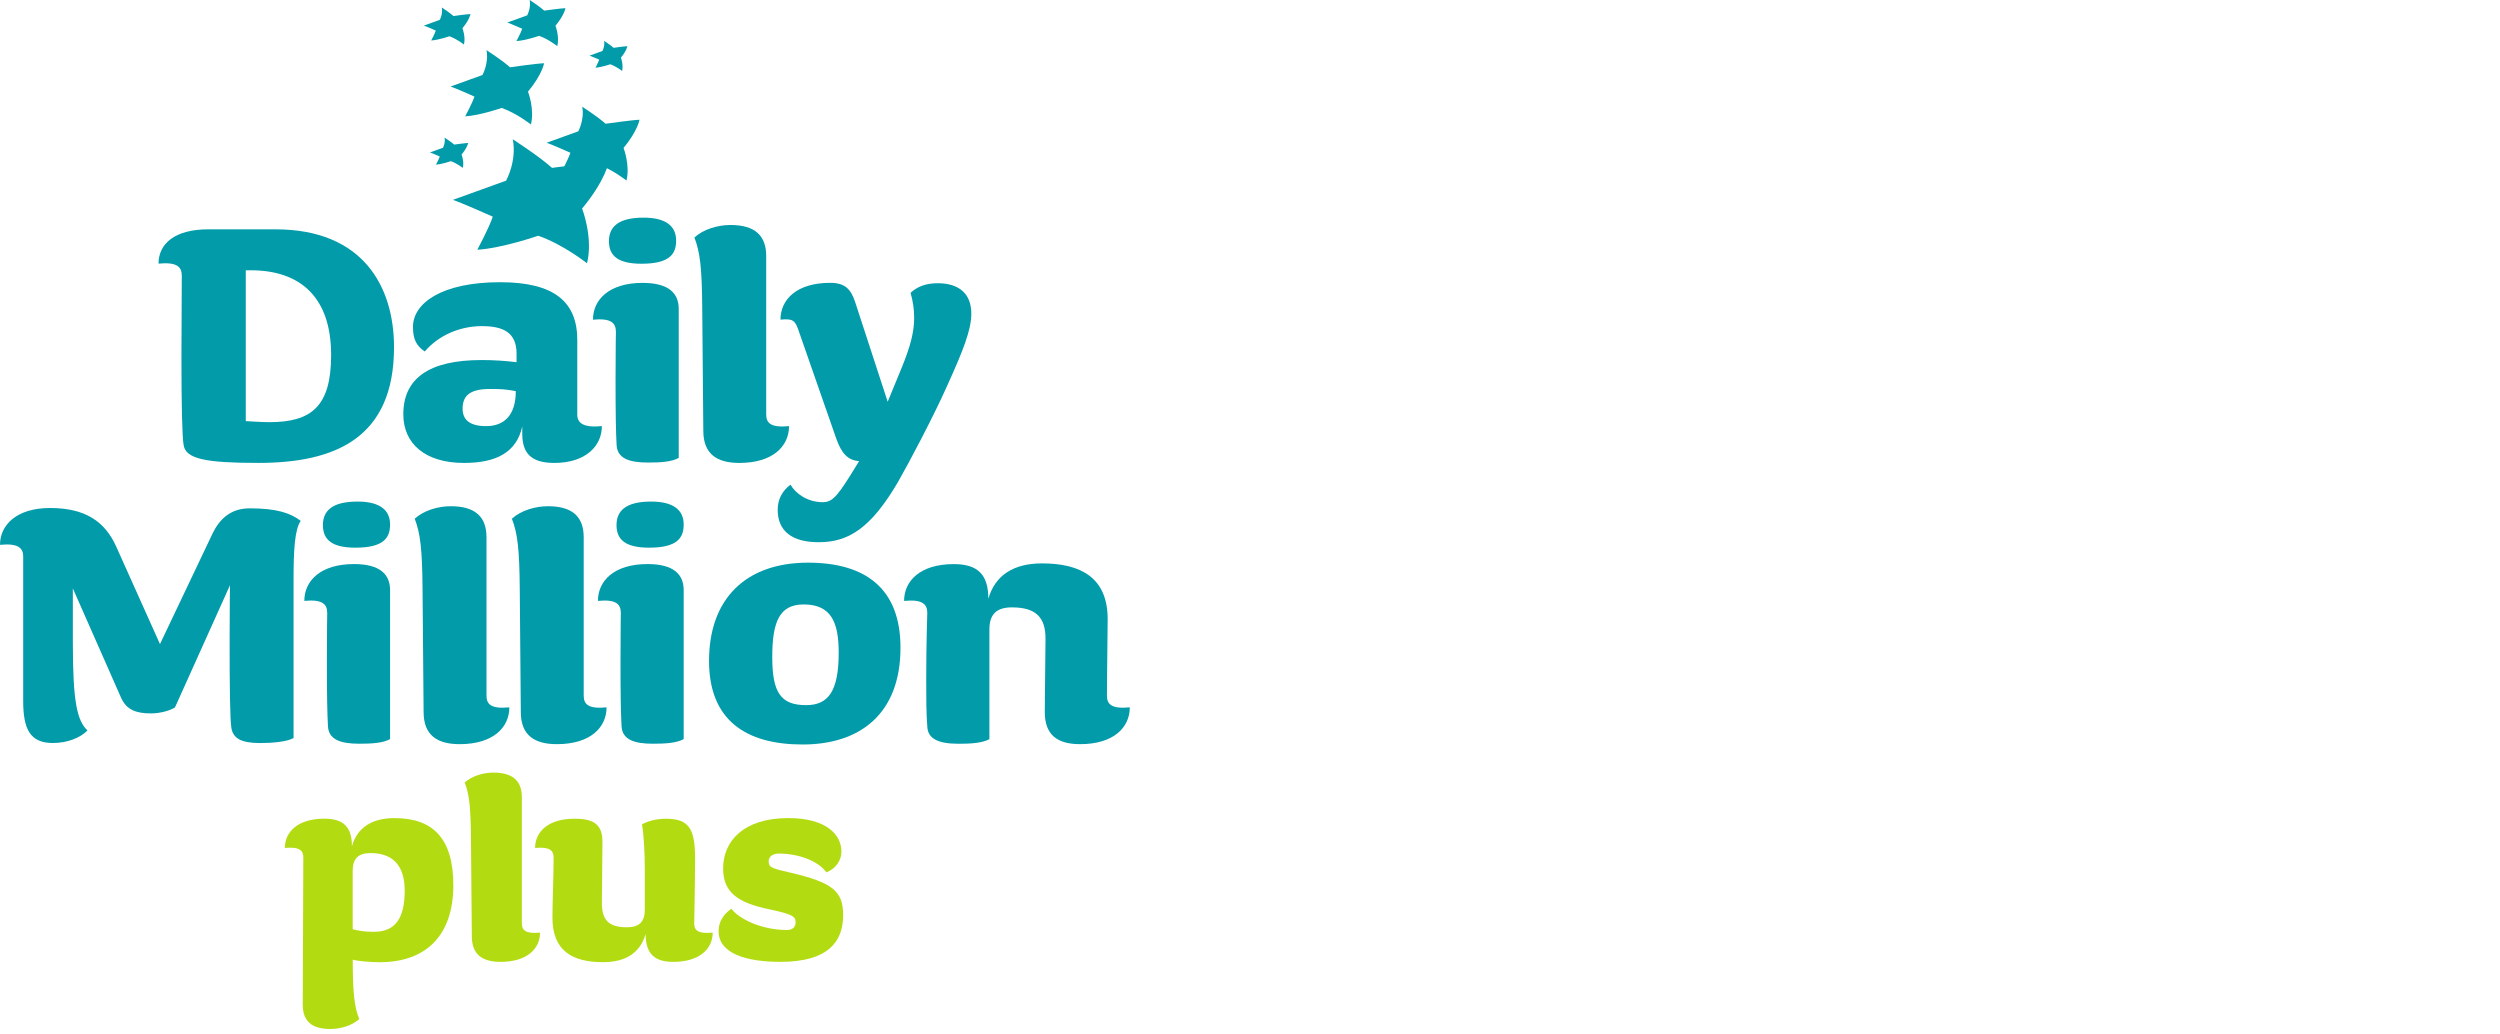
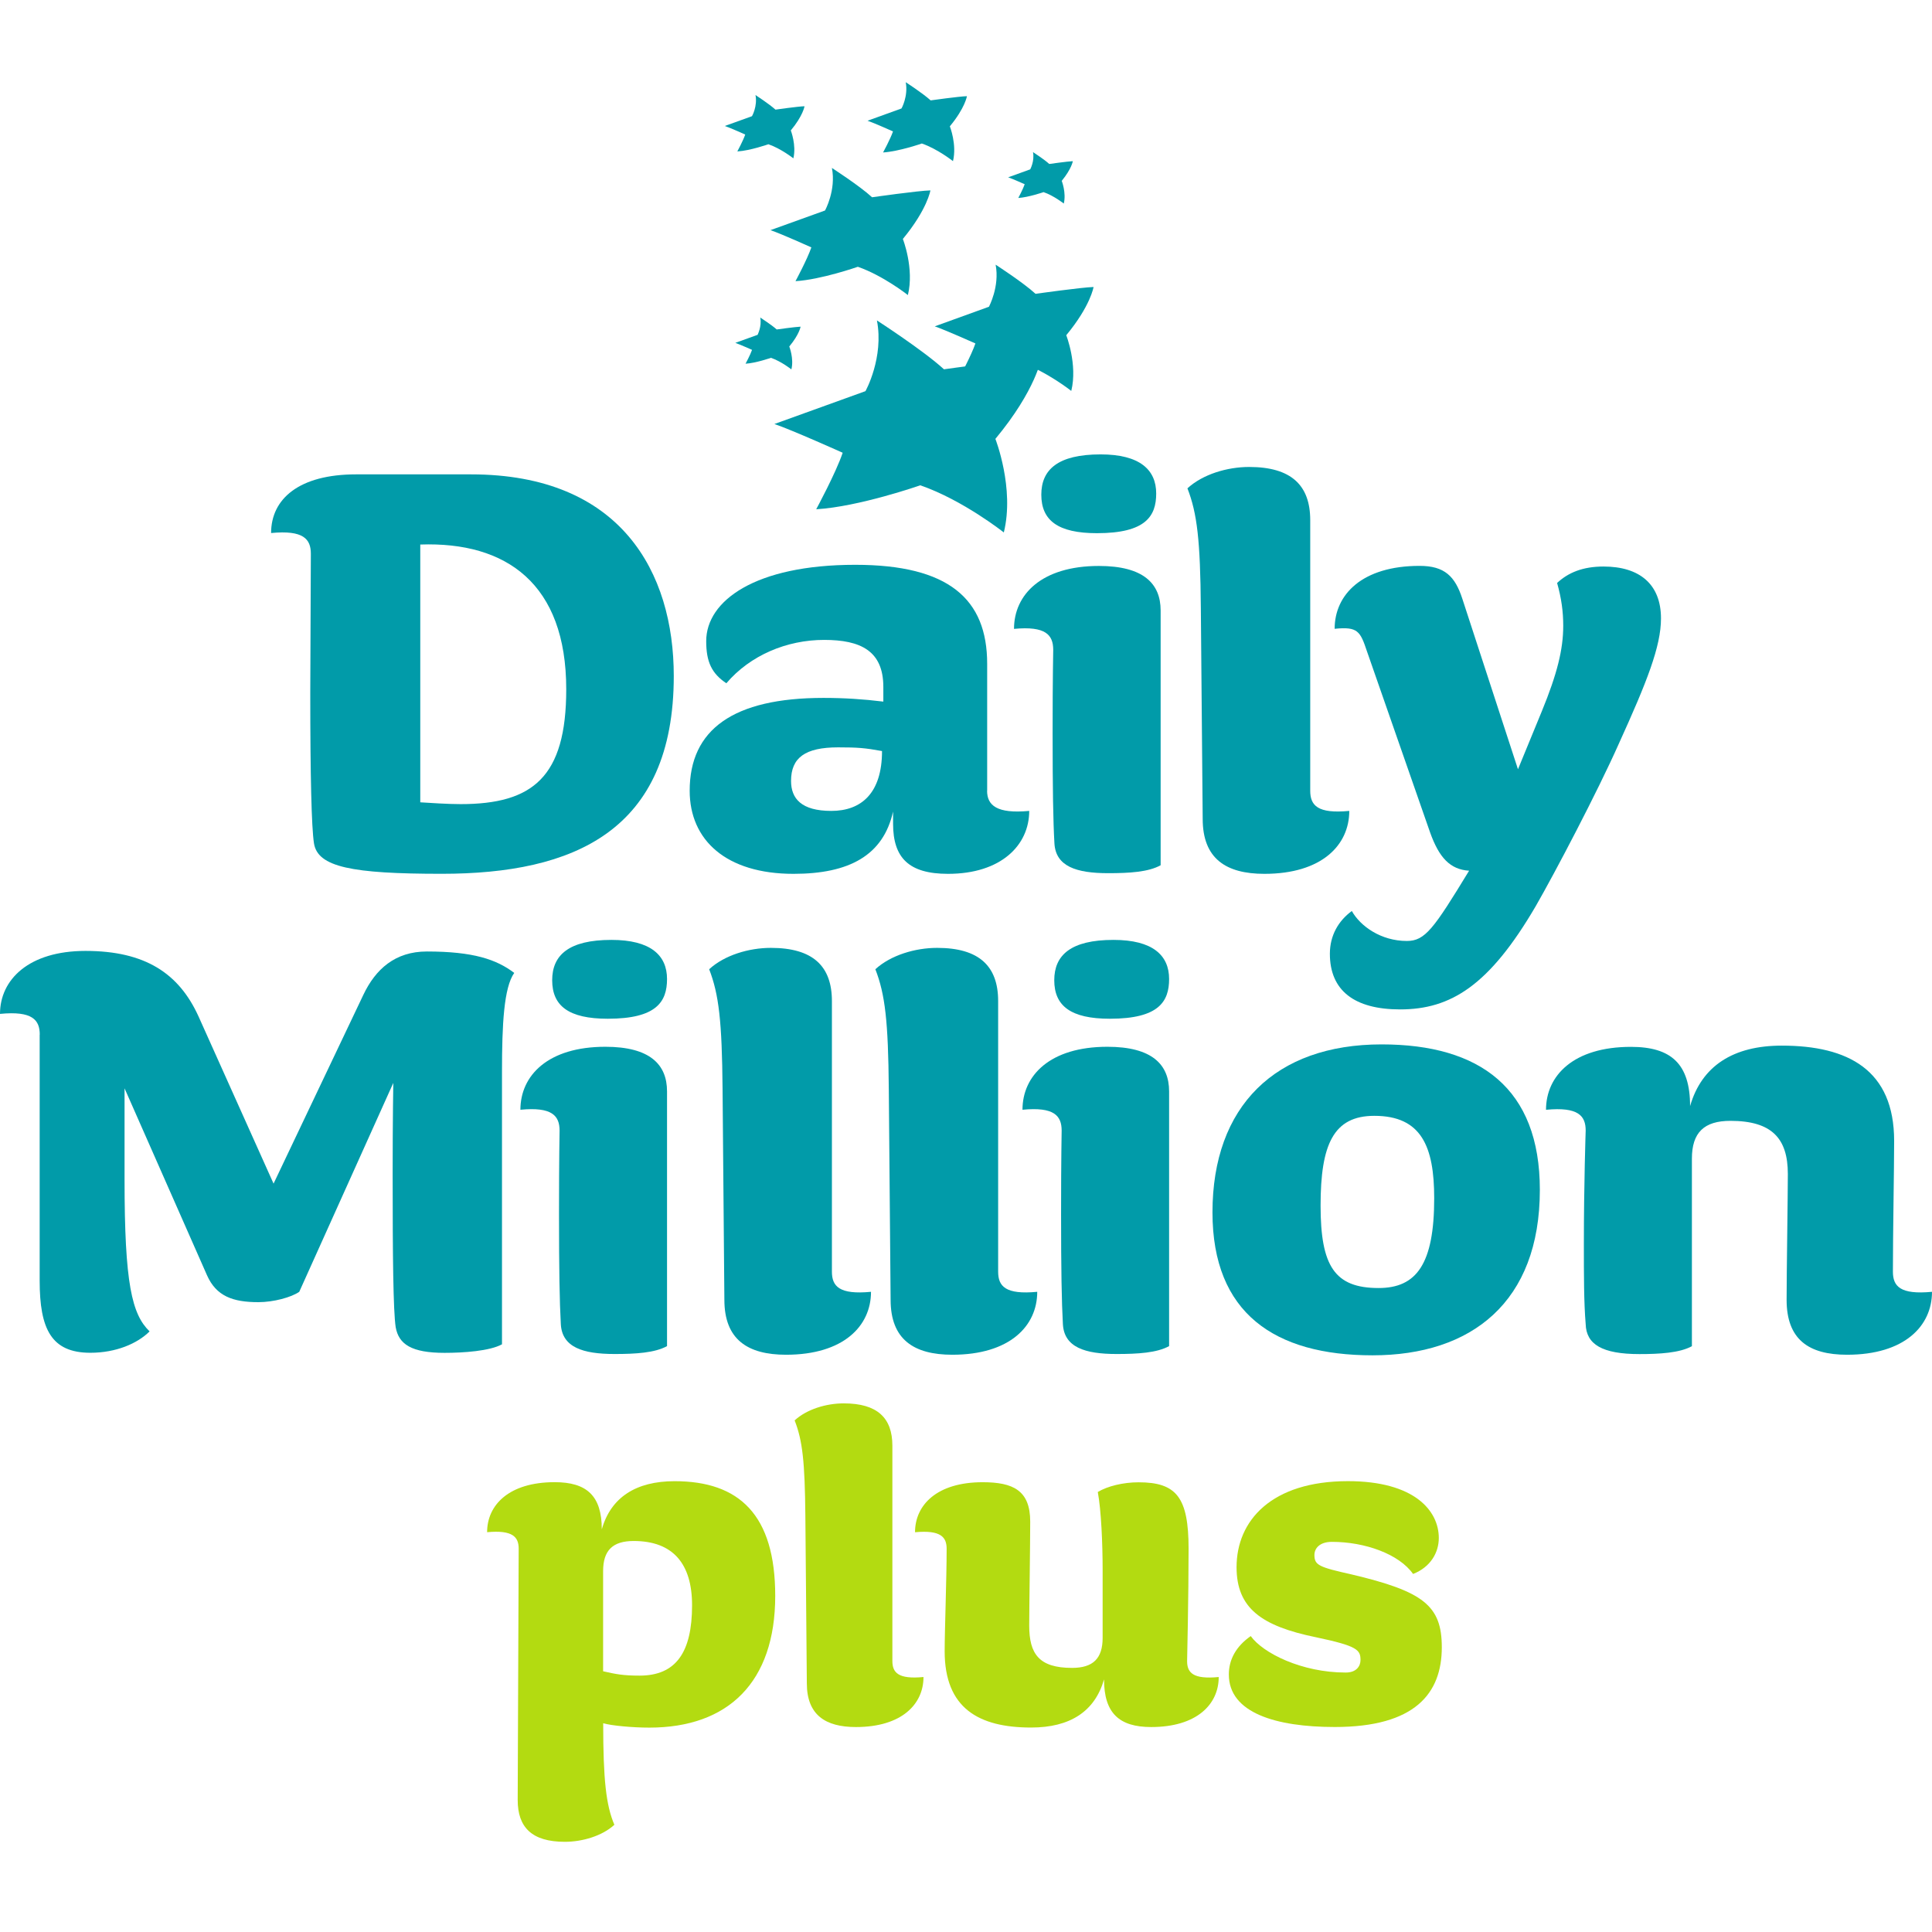
- <svg xmlns="http://www.w3.org/2000/svg" width="104" height="43" viewBox="0 0 104 43" fill="none">
+ <svg xmlns="http://www.w3.org/2000/svg" width="60" height="60" viewBox="0 0 47 43" fill="none">
  <path d="M20.238 2.086C20.238 2.086 20.915 2.522 21.215 2.799C21.215 2.799 22.34 2.638 22.634 2.632C22.634 2.632 22.56 3.093 21.964 3.813C21.964 3.813 22.246 4.532 22.086 5.178C22.086 5.178 21.489 4.706 20.869 4.49C20.869 4.49 19.972 4.804 19.352 4.84C19.352 4.84 19.64 4.306 19.738 4.018C19.738 4.018 19.001 3.685 18.743 3.599L20.07 3.121C20.072 3.119 20.343 2.626 20.238 2.086Z" fill="#019BA9" />
  <path d="M18.379 0.312C18.379 0.312 18.715 0.531 18.865 0.667C18.865 0.667 19.426 0.587 19.572 0.585C19.572 0.585 19.536 0.815 19.238 1.173C19.238 1.173 19.378 1.531 19.3 1.852C19.3 1.852 19.003 1.616 18.693 1.509C18.693 1.509 18.247 1.666 17.937 1.684C17.937 1.684 18.081 1.417 18.129 1.273C18.129 1.273 17.762 1.107 17.632 1.065L18.293 0.827C18.295 0.827 18.431 0.583 18.379 0.312Z" fill="#019BA9" />
  <path d="M22.034 0C22.034 0 22.454 0.272 22.64 0.442C22.64 0.442 23.339 0.344 23.523 0.34C23.523 0.34 23.477 0.627 23.107 1.073C23.107 1.073 23.283 1.519 23.183 1.92C23.183 1.92 22.812 1.625 22.426 1.491C22.426 1.491 21.868 1.685 21.483 1.709C21.483 1.709 21.663 1.377 21.724 1.197C21.724 1.197 21.265 0.991 21.105 0.937L21.93 0.639C21.932 0.641 22.098 0.336 22.034 0Z" fill="#019BA9" />
  <path d="M25.13 1.701C25.13 1.701 25.405 1.877 25.525 1.989C25.525 1.989 25.979 1.925 26.099 1.921C26.099 1.921 26.069 2.107 25.829 2.4C25.829 2.4 25.943 2.69 25.879 2.952C25.879 2.952 25.637 2.76 25.387 2.674C25.387 2.674 25.024 2.8 24.772 2.816C24.772 2.816 24.888 2.6 24.928 2.482C24.928 2.482 24.63 2.348 24.526 2.314L25.062 2.12C25.062 2.12 25.172 1.919 25.13 1.701Z" fill="#019BA9" />
  <path d="M18.495 5.725C18.495 5.725 18.771 5.903 18.895 6.015C18.895 6.015 19.354 5.951 19.476 5.947C19.476 5.947 19.446 6.135 19.201 6.429C19.201 6.429 19.318 6.723 19.252 6.986C19.252 6.986 19.007 6.791 18.755 6.705C18.755 6.705 18.389 6.833 18.137 6.848C18.137 6.848 18.255 6.629 18.295 6.511C18.295 6.511 17.994 6.377 17.888 6.341L18.431 6.145C18.427 6.145 18.537 5.945 18.495 5.725Z" fill="#019BA9" />
  <path d="M21.333 5.795C21.333 5.795 22.462 6.524 22.964 6.984C22.964 6.984 24.84 6.72 25.332 6.708C25.332 6.708 25.21 7.478 24.215 8.677C24.215 8.677 24.686 9.878 24.42 10.953C24.42 10.953 23.425 10.164 22.388 9.806C22.388 9.806 20.891 10.329 19.856 10.389C19.856 10.389 20.338 9.498 20.5 9.014C20.5 9.014 19.27 8.461 18.839 8.315L21.053 7.516C21.057 7.516 21.507 6.696 21.333 5.795Z" fill="#019BA9" />
  <path d="M24.221 4.439C24.221 4.439 24.894 4.874 25.192 5.148C25.192 5.148 26.309 4.99 26.603 4.982C26.603 4.982 26.531 5.44 25.939 6.155C25.939 6.155 26.219 6.869 26.061 7.51C26.061 7.51 25.468 7.04 24.852 6.827C24.852 6.827 23.959 7.138 23.345 7.174C23.345 7.174 23.631 6.643 23.729 6.355C23.729 6.355 22.996 6.027 22.74 5.939L24.059 5.462C24.055 5.464 24.323 4.976 24.221 4.439Z" fill="#019BA9" />
  <path d="M11.457 9.54C15.112 9.54 16.391 11.931 16.391 14.444C16.391 18.219 13.955 19.257 10.745 19.257C8.561 19.257 7.728 19.093 7.638 18.515C7.578 18.128 7.548 16.88 7.548 14.86L7.562 11.471C7.562 11.115 7.384 10.891 6.595 10.967C6.595 10.134 7.278 9.54 8.661 9.54H11.457ZM10.224 11.247V17.518C10.446 17.532 10.893 17.562 11.205 17.562C12.958 17.562 13.775 16.907 13.775 14.768C13.775 12.2 12.318 11.173 10.224 11.247Z" fill="#019BA9" />
  <path d="M24.013 17.236C24.013 17.593 24.252 17.801 25.038 17.727C25.038 18.559 24.356 19.258 23.063 19.258C22.112 19.258 21.726 18.872 21.726 18.039V17.743C21.487 18.811 20.657 19.258 19.304 19.258C17.668 19.258 16.778 18.441 16.778 17.236C16.778 15.751 17.832 14.978 20.032 14.978C20.537 14.978 20.999 15.008 21.489 15.068V14.712C21.489 13.835 20.939 13.567 20.048 13.567C19.142 13.567 18.251 13.94 17.67 14.622C17.314 14.384 17.18 14.102 17.18 13.597C17.18 12.616 18.369 11.74 20.805 11.74C23.079 11.74 24.015 12.572 24.015 14.148V17.236H24.013ZM20.389 16.181C19.586 16.181 19.244 16.433 19.244 16.998C19.244 17.428 19.496 17.727 20.224 17.727C20.953 17.727 21.457 17.296 21.457 16.271C21.041 16.195 20.863 16.181 20.389 16.181Z" fill="#019BA9" />
  <path d="M24.668 13.299C24.668 12.466 25.336 11.768 26.733 11.768C27.818 11.768 28.235 12.198 28.235 12.852V19.049C27.938 19.214 27.476 19.242 26.958 19.242C26.185 19.242 25.681 19.078 25.651 18.513C25.62 17.979 25.607 17.176 25.607 15.839C25.607 14.382 25.622 13.921 25.622 13.803C25.619 13.447 25.44 13.225 24.668 13.299Z" fill="#019BA9" />
  <path d="M29.213 12.793C29.2 11.143 29.123 10.489 28.887 9.88C29.259 9.538 29.854 9.36 30.388 9.36C31.413 9.36 31.874 9.806 31.874 10.653V17.236C31.874 17.593 32.052 17.801 32.824 17.727C32.824 18.559 32.156 19.258 30.759 19.258C29.822 19.258 29.258 18.886 29.258 17.921L29.213 12.793Z" fill="#019BA9" />
  <path d="M33.255 13.847C33.091 13.357 33.033 13.239 32.468 13.297C32.468 12.464 33.137 11.766 34.534 11.766C35.142 11.766 35.397 12.018 35.575 12.568L36.928 16.714L37.508 15.303C37.88 14.396 38.029 13.801 38.029 13.223C38.029 12.88 37.985 12.554 37.88 12.182C38.149 11.93 38.505 11.782 39.009 11.782C39.886 11.782 40.407 12.212 40.407 13.045C40.407 13.727 40.064 14.59 39.382 16.091C38.861 17.264 37.822 19.242 37.36 20.044C36.231 21.976 35.294 22.556 34.061 22.556C32.947 22.556 32.352 22.096 32.352 21.203C32.352 20.757 32.56 20.401 32.886 20.162C33.095 20.535 33.599 20.891 34.224 20.891C34.67 20.891 34.878 20.595 35.739 19.182C35.278 19.152 35.01 18.869 34.788 18.245L33.255 13.847Z" fill="#019BA9" />
  <path d="M0.967 23.169C0.967 22.813 0.789 22.588 0 22.665C0 21.832 0.699 21.133 2.08 21.133C3.537 21.133 4.354 21.684 4.828 22.723L6.655 26.794L8.839 22.202C9.135 21.578 9.612 21.147 10.384 21.147C11.513 21.147 12.078 21.34 12.51 21.668C12.258 22.024 12.212 22.917 12.212 24.076V30.703C11.916 30.867 11.275 30.911 10.815 30.911C10.012 30.911 9.7 30.703 9.626 30.287C9.566 29.886 9.552 28.577 9.552 26.558C9.552 25.205 9.568 24.344 9.568 24.344L7.28 29.426C7.088 29.56 6.655 29.678 6.285 29.678C5.661 29.678 5.26 29.53 5.036 29.024L3.03 24.476V26.704C3.03 29.23 3.209 29.972 3.639 30.389C3.343 30.685 2.822 30.909 2.198 30.909C1.247 30.909 0.965 30.329 0.965 29.156V23.169H0.967Z" fill="#019BA9" />
  <path d="M12.66 24.997C12.66 24.164 13.329 23.465 14.726 23.465C15.811 23.465 16.227 23.896 16.227 24.55V30.747C15.929 30.911 15.468 30.939 14.95 30.939C14.177 30.939 13.673 30.775 13.643 30.211C13.613 29.676 13.599 28.874 13.599 27.537C13.599 26.079 13.613 25.619 13.613 25.501C13.611 25.145 13.433 24.922 12.66 24.997ZM14.786 22.783C13.835 22.783 13.433 22.471 13.433 21.846C13.433 21.238 13.833 20.865 14.874 20.865C15.825 20.865 16.227 21.238 16.227 21.816C16.227 22.366 15.975 22.783 14.786 22.783Z" fill="#019BA9" />
  <path d="M17.578 24.492C17.564 22.843 17.488 22.188 17.252 21.579C17.624 21.237 18.216 21.059 18.753 21.059C19.778 21.059 20.238 21.505 20.238 22.352V28.935C20.238 29.292 20.416 29.5 21.189 29.426C21.189 30.259 20.52 30.957 19.123 30.957C18.186 30.957 17.622 30.585 17.622 29.62L17.578 24.492Z" fill="#019BA9" />
  <path d="M21.622 24.492C21.608 22.843 21.532 22.188 21.295 21.579C21.668 21.237 22.262 21.059 22.797 21.059C23.822 21.059 24.282 21.505 24.282 22.352V28.935C24.282 29.292 24.46 29.5 25.233 29.426C25.233 30.259 24.564 30.957 23.167 30.957C22.23 30.957 21.666 30.585 21.666 29.62L21.622 24.492Z" fill="#019BA9" />
  <path d="M24.874 24.997C24.874 24.164 25.543 23.465 26.94 23.465C28.025 23.465 28.441 23.896 28.441 24.55V30.747C28.143 30.911 27.682 30.939 27.164 30.939C26.391 30.939 25.887 30.775 25.857 30.211C25.827 29.676 25.813 28.874 25.813 27.537C25.813 26.079 25.827 25.619 25.827 25.501C25.825 25.145 25.647 24.922 24.874 24.997ZM27 22.783C26.049 22.783 25.647 22.471 25.647 21.846C25.647 21.238 26.047 20.865 27.088 20.865C28.039 20.865 28.441 21.238 28.441 21.816C28.441 22.366 28.189 22.783 27 22.783ZM26.686 10.971C25.735 10.971 25.332 10.659 25.332 10.034C25.332 9.426 25.733 9.054 26.774 9.054C27.724 9.054 28.127 9.426 28.127 10.005C28.127 10.555 27.874 10.971 26.686 10.971Z" fill="#019BA9" />
  <path d="M33.389 30.971C31.011 30.971 29.496 29.947 29.496 27.494C29.496 24.908 31.027 23.407 33.611 23.407C36.003 23.407 37.46 24.478 37.46 26.944C37.46 29.678 35.797 30.971 33.389 30.971ZM33.433 25.145C32.438 25.145 32.126 25.843 32.126 27.328C32.126 28.8 32.468 29.334 33.537 29.334C34.458 29.334 34.89 28.754 34.89 27.15C34.89 25.889 34.578 25.145 33.433 25.145Z" fill="#019BA9" />
  <path d="M41.115 24.908C41.397 23.927 42.17 23.437 43.345 23.437C44.964 23.437 46.079 24.032 46.079 25.755C46.079 26.423 46.049 27.985 46.049 28.936C46.049 29.292 46.227 29.5 47 29.426C47 30.259 46.331 30.957 44.934 30.957C43.998 30.957 43.463 30.585 43.463 29.62C43.463 28.965 43.493 27.08 43.493 26.559C43.493 25.697 43.107 25.267 42.096 25.267C41.458 25.267 41.159 25.549 41.159 26.187V30.749C40.861 30.913 40.371 30.941 39.882 30.941C38.975 30.941 38.589 30.703 38.575 30.212C38.531 29.678 38.531 29.04 38.531 28.251C38.531 26.796 38.575 25.503 38.575 25.503C38.575 25.146 38.397 24.922 37.61 24.998C37.61 24.166 38.279 23.467 39.676 23.467C40.655 23.467 41.115 23.881 41.115 24.908Z" fill="#019BA9" />
  <path d="M16.411 34.033C17.985 34.033 18.859 34.85 18.859 36.824C18.859 38.927 17.712 40.028 15.797 40.028C15.383 40.028 14.874 39.98 14.674 39.922C14.674 41.293 14.744 41.92 14.946 42.392C14.65 42.664 14.165 42.806 13.741 42.806C12.937 42.806 12.594 42.452 12.594 41.789L12.618 35.676C12.618 35.392 12.476 35.216 11.85 35.274C11.85 34.612 12.382 34.057 13.493 34.057C14.274 34.057 14.64 34.388 14.64 35.204C14.862 34.423 15.476 34.033 16.411 34.033ZM14.672 36.221V38.657C14.98 38.727 15.156 38.763 15.559 38.763C16.445 38.763 16.836 38.197 16.836 37.05C16.836 36.045 16.375 35.488 15.416 35.488C14.908 35.488 14.672 35.713 14.672 36.221Z" fill="#B3DB11" />
  <path d="M19.592 34.872C19.58 33.559 19.522 33.039 19.331 32.554C19.628 32.282 20.1 32.14 20.526 32.14C21.343 32.14 21.709 32.494 21.709 33.169V38.407C21.709 38.691 21.852 38.856 22.466 38.797C22.466 39.46 21.934 40.014 20.823 40.014C20.078 40.014 19.628 39.718 19.628 38.95L19.592 34.872Z" fill="#B3DB11" />
  <path d="M29.648 38.797C29.648 39.46 29.116 40.014 28.005 40.014C27.224 40.014 26.858 39.672 26.858 38.855C26.634 39.636 26.031 40.026 25.084 40.026C23.807 40.026 22.981 39.554 22.981 38.171C22.981 37.651 23.029 36.422 23.029 35.677C23.029 35.393 22.887 35.217 22.26 35.275C22.26 34.612 22.792 34.058 23.903 34.058C24.648 34.058 25.062 34.258 25.062 35.016C25.062 35.549 25.038 37.132 25.038 37.546C25.038 38.233 25.274 38.575 26.079 38.575C26.587 38.575 26.824 38.351 26.824 37.843V36.211C26.824 35.537 26.788 34.734 26.706 34.296C26.942 34.154 27.32 34.06 27.698 34.06C28.621 34.06 28.915 34.426 28.915 35.679C28.915 36.838 28.879 38.409 28.879 38.409C28.879 38.691 29.021 38.858 29.648 38.797Z" fill="#B3DB11" />
  <path d="M33.097 38.385C33.097 38.137 33.027 38.043 32.01 37.829C30.685 37.557 30.082 37.12 30.082 36.125C30.082 34.99 30.933 34.032 32.791 34.032C34.41 34.032 35.002 34.752 35.002 35.415C35.002 35.769 34.802 36.123 34.376 36.29C34.034 35.805 33.205 35.509 32.402 35.509C32.094 35.509 31.976 35.675 31.976 35.827C31.976 36.075 32.082 36.123 32.875 36.3C34.624 36.714 35.075 37.056 35.075 38.073C35.075 39.196 34.424 40.013 32.472 40.013C31.041 40.013 29.894 39.67 29.894 38.736C29.894 38.369 30.072 38.049 30.427 37.801C30.723 38.215 31.668 38.688 32.733 38.688C33.003 38.691 33.097 38.525 33.097 38.385Z" fill="#B3DB11" />
</svg>
